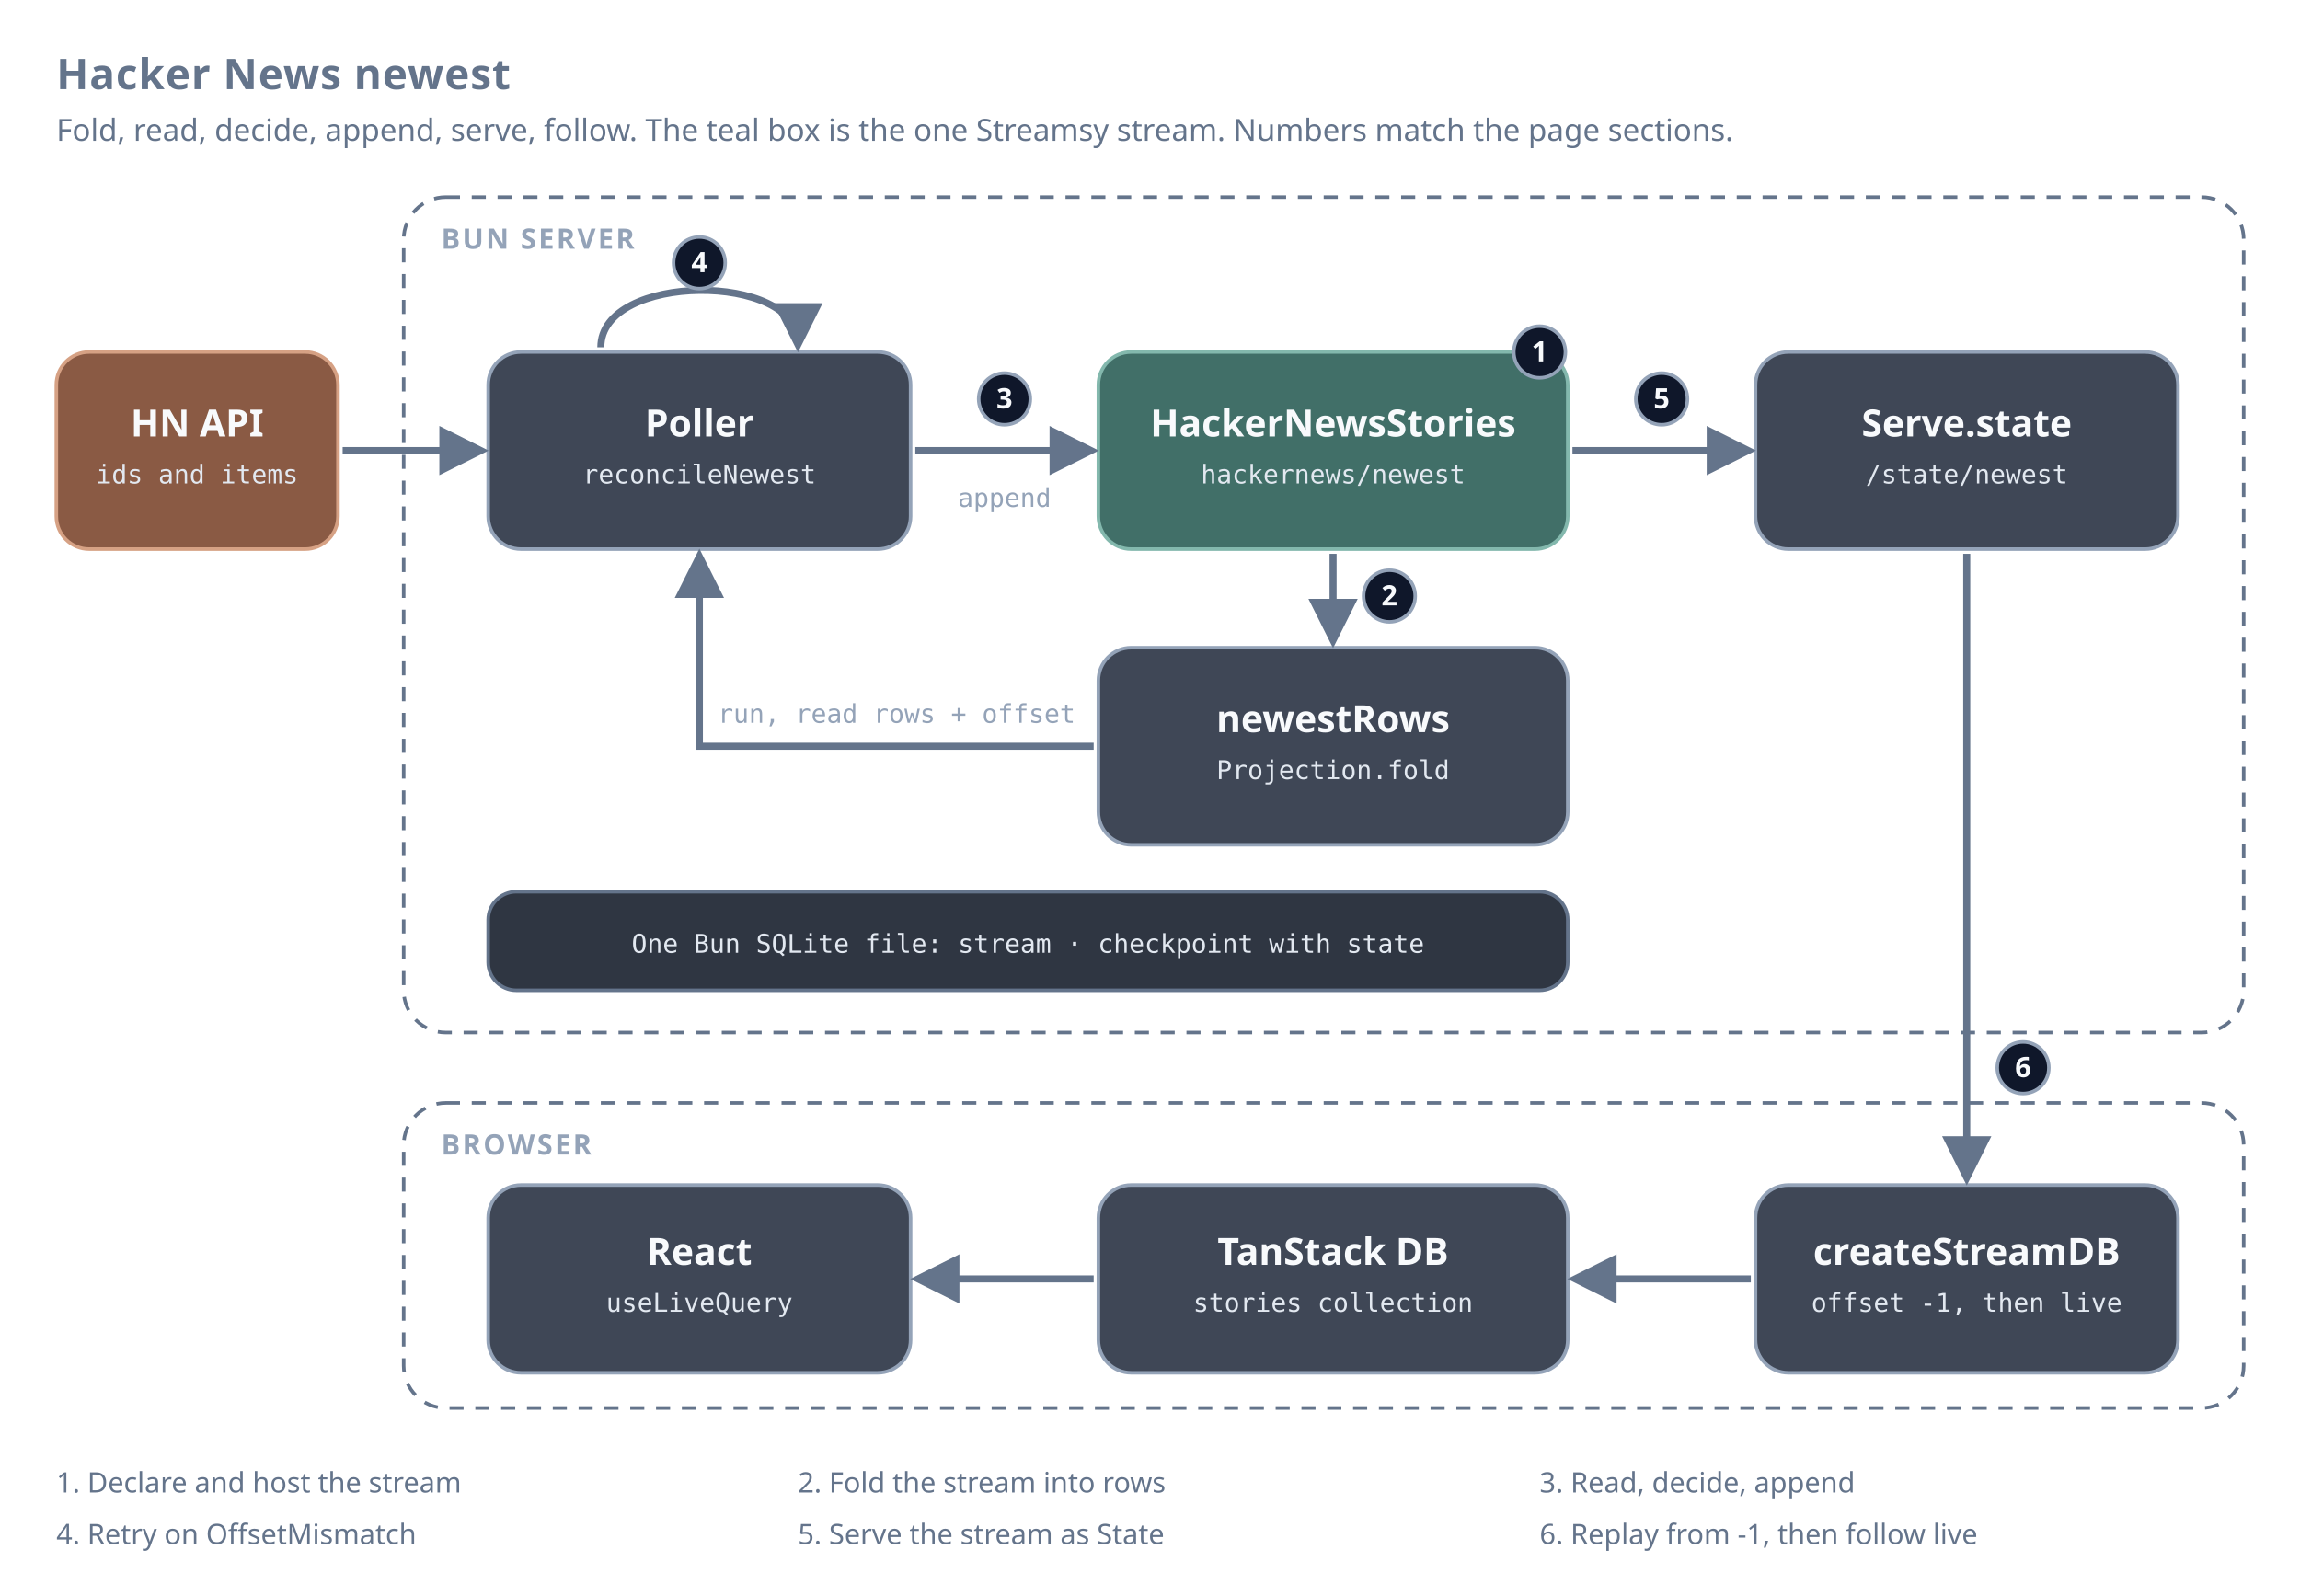
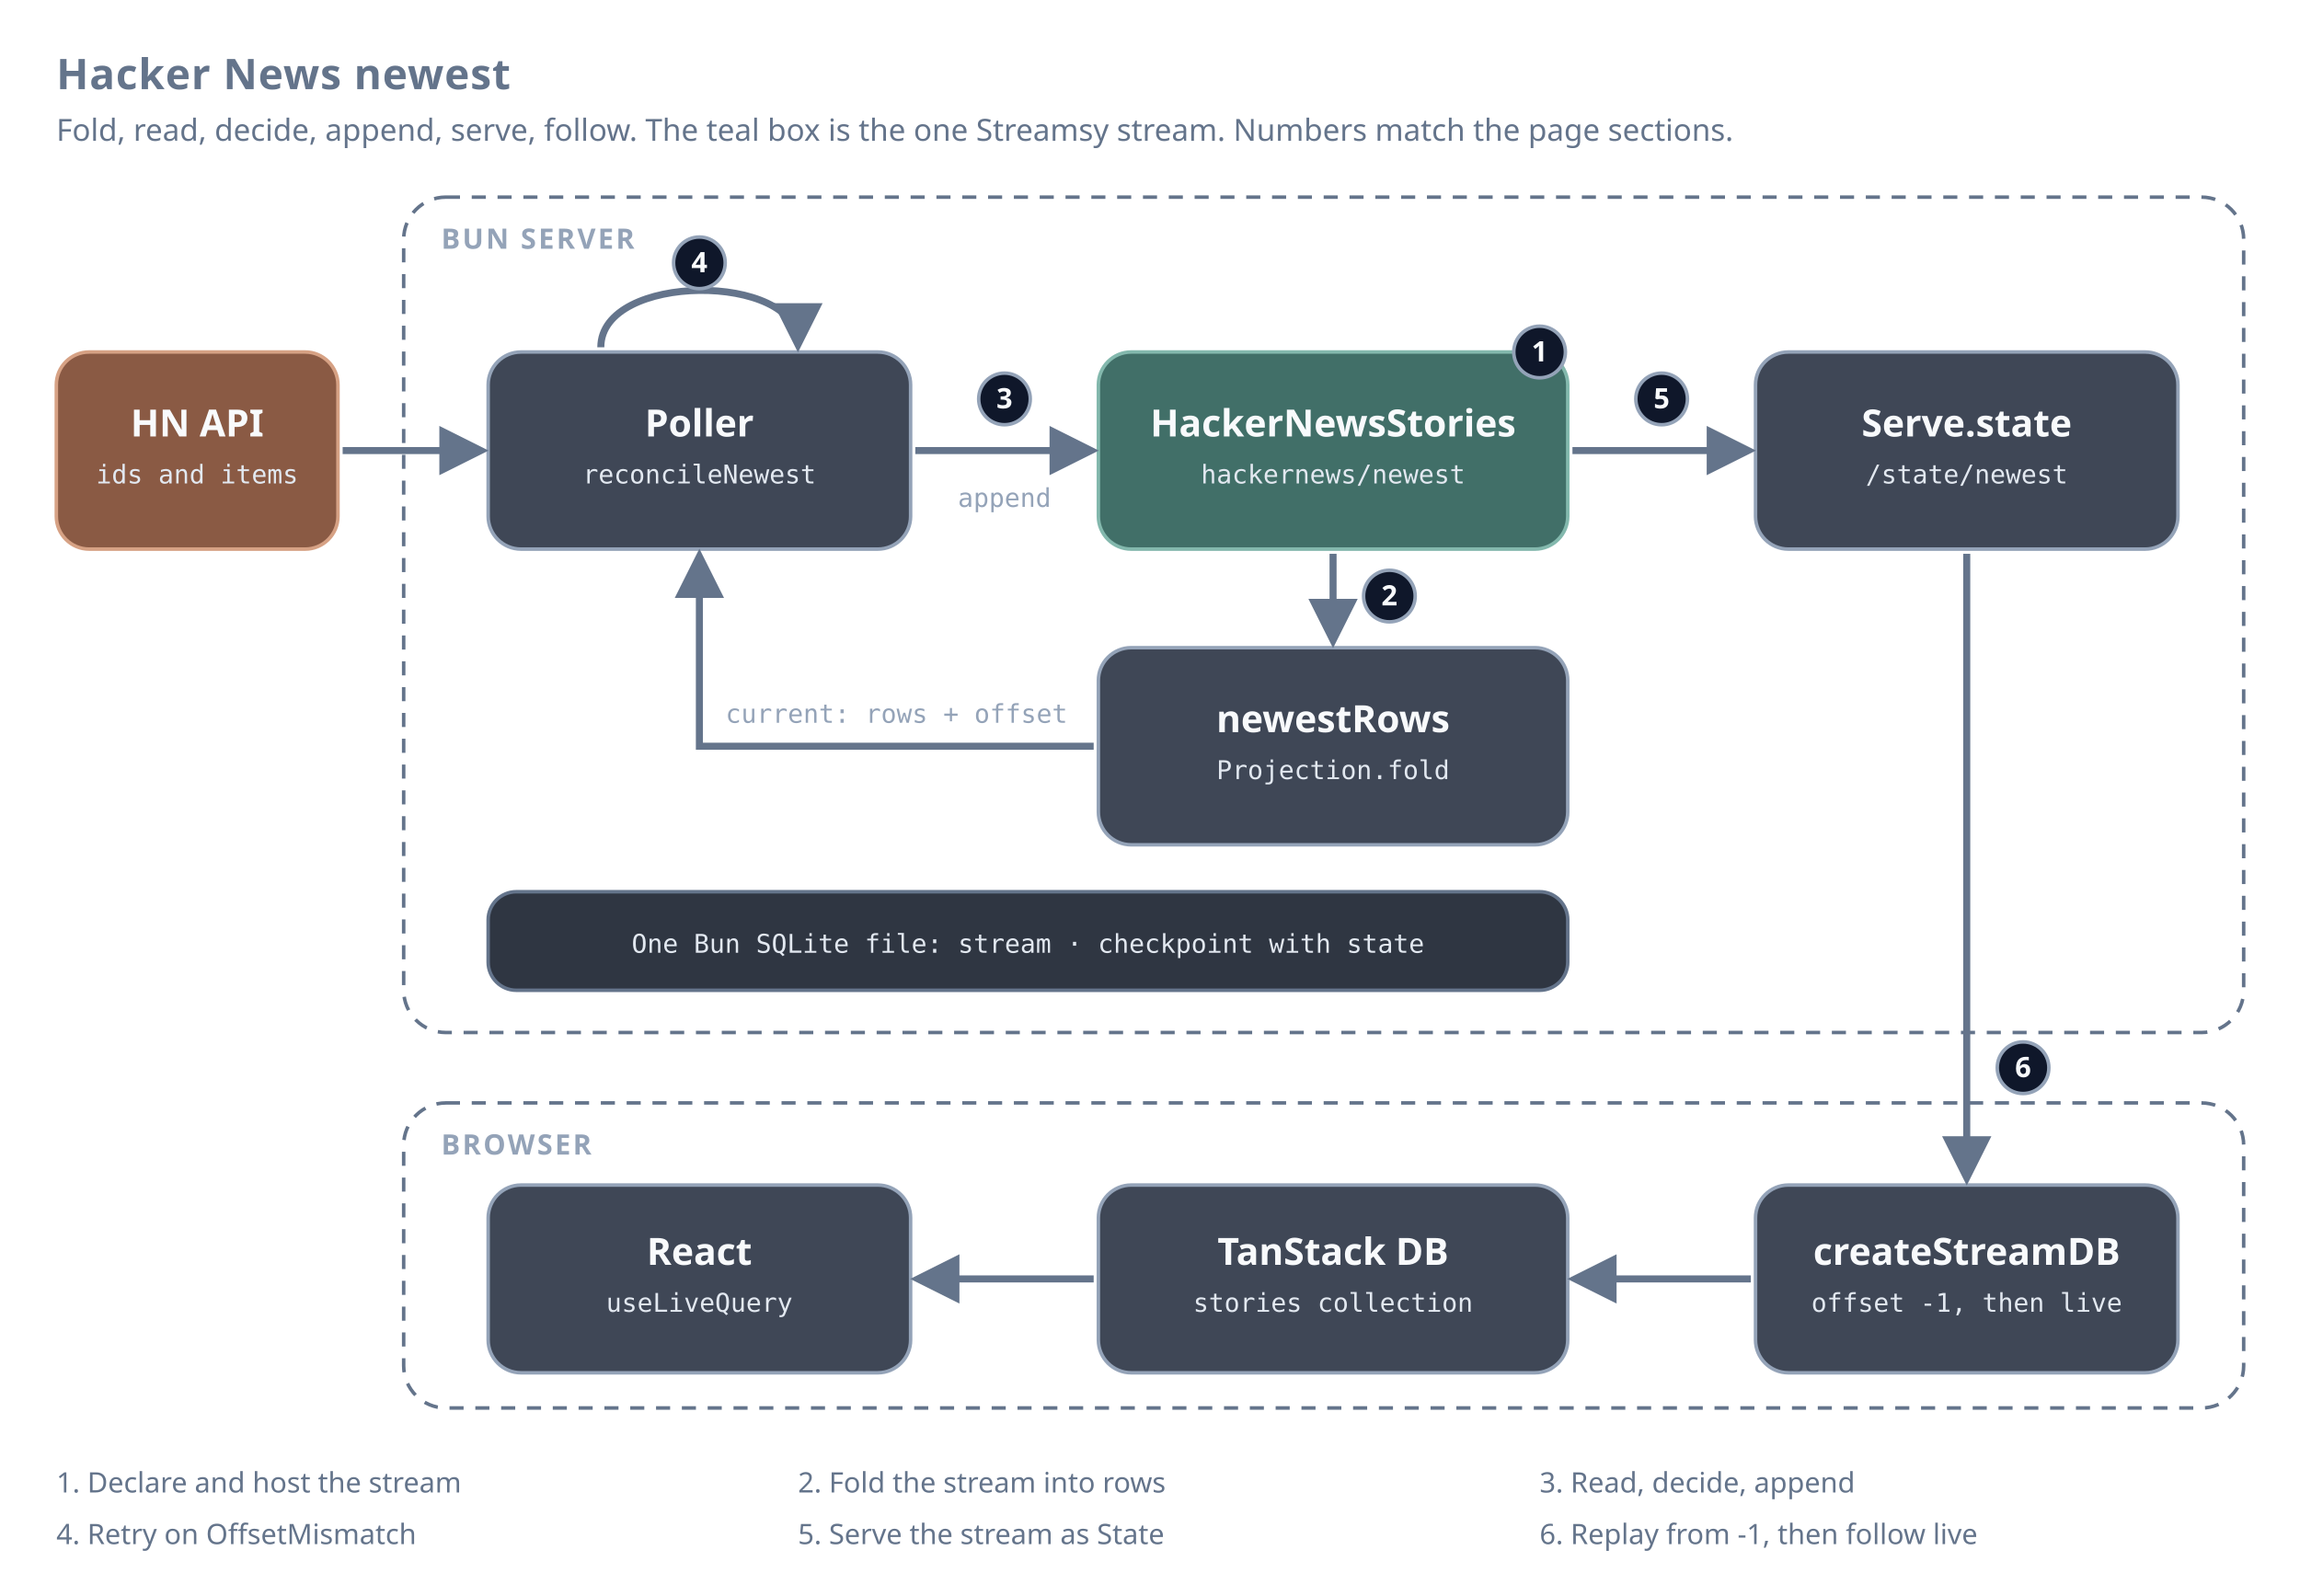
<svg xmlns="http://www.w3.org/2000/svg" viewBox="0 0 980 680" width="980" height="680" role="img" aria-labelledby="title desc">
  <defs>
    <marker id="arrow" viewBox="0 0 10 10" refX="8" refY="5" markerWidth="7" markerHeight="7" orient="auto-start-reverse">
      <path d="M 0 0 L 10 5 L 0 10 z" fill="#64748b" />
    </marker>
    <style>
      .heading { fill: #64748b; font: 700 18px ui-sans-serif, system-ui, sans-serif; letter-spacing: .02em; }
      .caption { fill: #64748b; font: 500 13px ui-sans-serif, system-ui, sans-serif; }
      .group-label { fill: #94a3b8; font: 700 12px ui-sans-serif, system-ui, sans-serif; letter-spacing: .08em; }
      .node-title { fill: #f8fafc; font: 700 16px ui-sans-serif, system-ui, sans-serif; }
      .node-subtitle { fill: #e2e8f0; font: 500 11px ui-monospace, SFMono-Regular, Menlo, monospace; }
      .edge-label { fill: #94a3b8; font: 500 11px ui-monospace, SFMono-Regular, Menlo, monospace; }
      .step { fill: #f8fafc; font: 700 12px ui-sans-serif, system-ui, sans-serif; }
      .legend { fill: #64748b; font: 500 12px ui-sans-serif, system-ui, sans-serif; }
      .group { fill: none; stroke: #64748b; stroke-width: 1.5; stroke-dasharray: 6 5; }
      .node { fill: #3f4756; stroke: #94a3b8; stroke-width: 1.5; }
      .stream { fill: #416f68; stroke: #83b8ad; stroke-width: 1.5; }
      .external { fill: #8a5a44; stroke: #d6a184; stroke-width: 1.5; }
      .host { fill: #2f3642; stroke: #64748b; stroke-width: 1.5; }
      .flow { fill: none; stroke: #64748b; stroke-width: 3; marker-end: url(#arrow); }
      .badge { fill: #0f172a; stroke: #94a3b8; stroke-width: 1.5; }
    </style>
  </defs>
  <text class="heading" x="24" y="38">Hacker News newest</text>
  <text class="caption" x="24" y="60">Fold, read, decide, append, serve, follow. The teal box is the one Streamsy stream. Numbers match the page sections.</text>
  <rect class="group" x="172" y="84" width="784" height="356" rx="18" />
  <text class="group-label" x="188" y="106">BUN SERVER</text>
  <rect class="external" x="24" y="150" width="120" height="84" rx="14" />
  <text class="node-title" x="84" y="186" text-anchor="middle">HN API</text>
  <text class="node-subtitle" x="84" y="206" text-anchor="middle">ids and items</text>
  <rect class="node" x="208" y="150" width="180" height="84" rx="14" />
  <text class="node-title" x="298" y="186" text-anchor="middle">Poller</text>
  <text class="node-subtitle" x="298" y="206" text-anchor="middle">reconcileNewest</text>
  <rect class="stream" x="468" y="150" width="200" height="84" rx="14" />
  <text class="node-title" x="568" y="186" text-anchor="middle">HackerNewsStories</text>
  <text class="node-subtitle" x="568" y="206" text-anchor="middle">hackernews/newest</text>
  <rect class="node" x="748" y="150" width="180" height="84" rx="14" />
  <text class="node-title" x="838" y="186" text-anchor="middle">Serve.state</text>
  <text class="node-subtitle" x="838" y="206" text-anchor="middle">/state/newest</text>
  <path class="flow" d="M 256 148 C 256 116, 340 116, 340 146" />
  <path class="flow" d="M 146 192 H 204" />
  <path class="flow" d="M 390 192 H 464" />
  <text class="edge-label" x="428" y="216" text-anchor="middle">append</text>
  <path class="flow" d="M 670 192 H 744" />
  <rect class="node" x="468" y="276" width="200" height="84" rx="14" />
  <text class="node-title" x="568" y="312" text-anchor="middle">newestRows</text>
  <text class="node-subtitle" x="568" y="332" text-anchor="middle">Projection.fold</text>
  <path class="flow" d="M 568 236 V 272" />
  <path class="flow" d="M 466 318 H 298 V 238" />
-   <text class="edge-label" x="382" y="308" text-anchor="middle">run, read rows + offset</text>
+   <text class="edge-label" x="382" y="308" text-anchor="middle">current: rows + offset</text>
  <rect class="host" x="208" y="380" width="460" height="42" rx="12" />
  <text class="node-subtitle" x="438" y="406" text-anchor="middle">One Bun SQLite file: stream · checkpoint with state</text>
  <rect class="group" x="172" y="470" width="784" height="130" rx="18" />
  <text class="group-label" x="188" y="492">BROWSER</text>
  <rect class="node" x="208" y="505" width="180" height="80" rx="14" />
  <text class="node-title" x="298" y="539" text-anchor="middle">React</text>
  <text class="node-subtitle" x="298" y="559" text-anchor="middle">useLiveQuery</text>
  <rect class="node" x="468" y="505" width="200" height="80" rx="14" />
  <text class="node-title" x="568" y="539" text-anchor="middle">TanStack DB</text>
  <text class="node-subtitle" x="568" y="559" text-anchor="middle">stories collection</text>
  <rect class="node" x="748" y="505" width="180" height="80" rx="14" />
  <text class="node-title" x="838" y="539" text-anchor="middle">createStreamDB</text>
  <text class="node-subtitle" x="838" y="559" text-anchor="middle">offset -1, then live</text>
  <path class="flow" d="M 838 236 V 501" />
  <path class="flow" d="M 746 545 H 672" />
  <path class="flow" d="M 466 545 H 392" />
  <circle class="badge" cx="656" cy="150" r="11" />
  <text class="step" x="656" y="154" text-anchor="middle">1</text>
  <circle class="badge" cx="592" cy="254" r="11" />
  <text class="step" x="592" y="258" text-anchor="middle">2</text>
  <circle class="badge" cx="428" cy="170" r="11" />
  <text class="step" x="428" y="174" text-anchor="middle">3</text>
  <circle class="badge" cx="298" cy="112" r="11" />
  <text class="step" x="298" y="116" text-anchor="middle">4</text>
  <circle class="badge" cx="708" cy="170" r="11" />
  <text class="step" x="708" y="174" text-anchor="middle">5</text>
  <circle class="badge" cx="862" cy="455" r="11" />
  <text class="step" x="862" y="459" text-anchor="middle">6</text>
  <text class="legend" x="24" y="636">1. Declare and host the stream</text>
  <text class="legend" x="340" y="636">2. Fold the stream into rows</text>
  <text class="legend" x="656" y="636">3. Read, decide, append</text>
  <text class="legend" x="24" y="658">4. Retry on OffsetMismatch</text>
  <text class="legend" x="340" y="658">5. Serve the stream as State</text>
  <text class="legend" x="656" y="658">6. Replay from -1, then follow live</text>
</svg>
